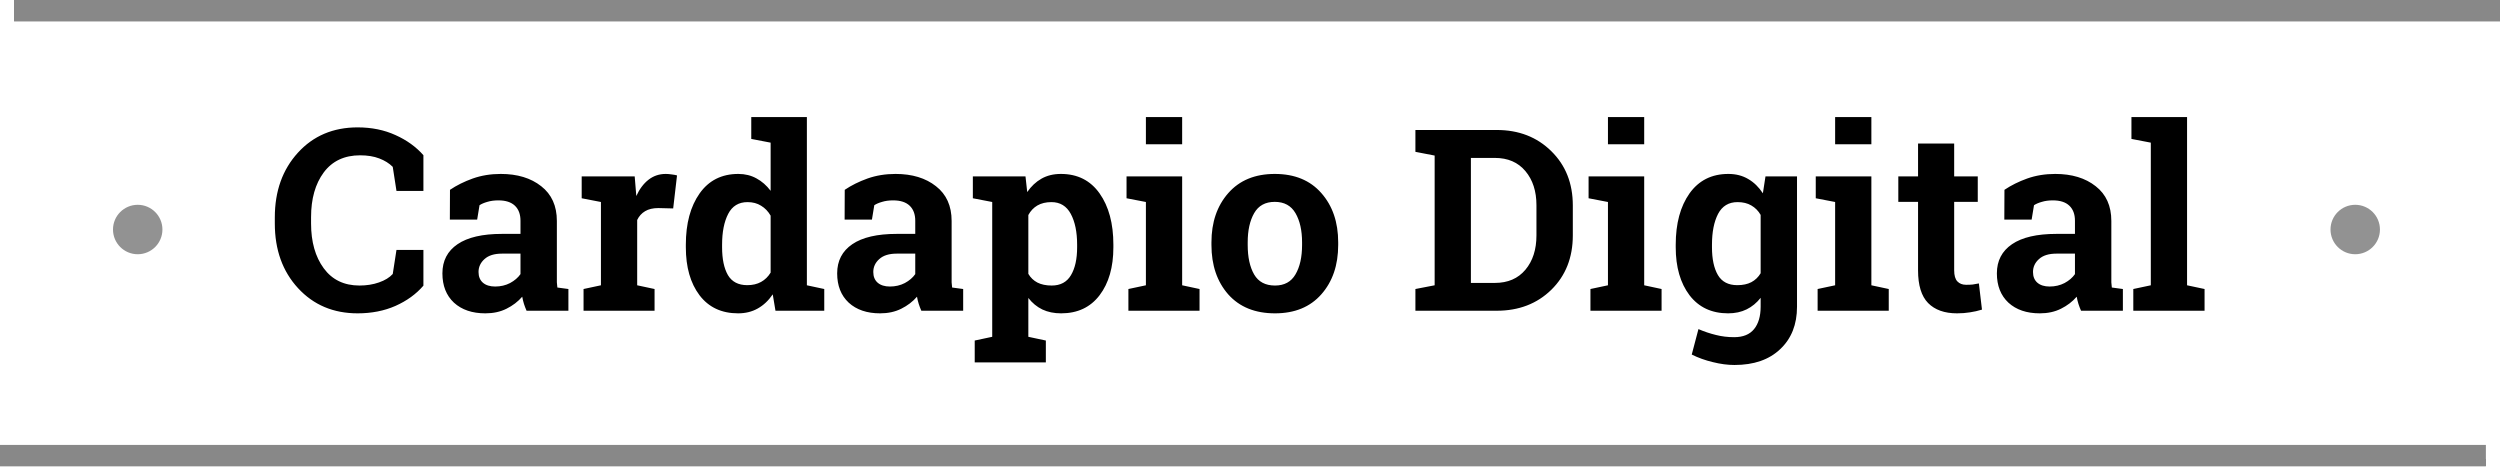
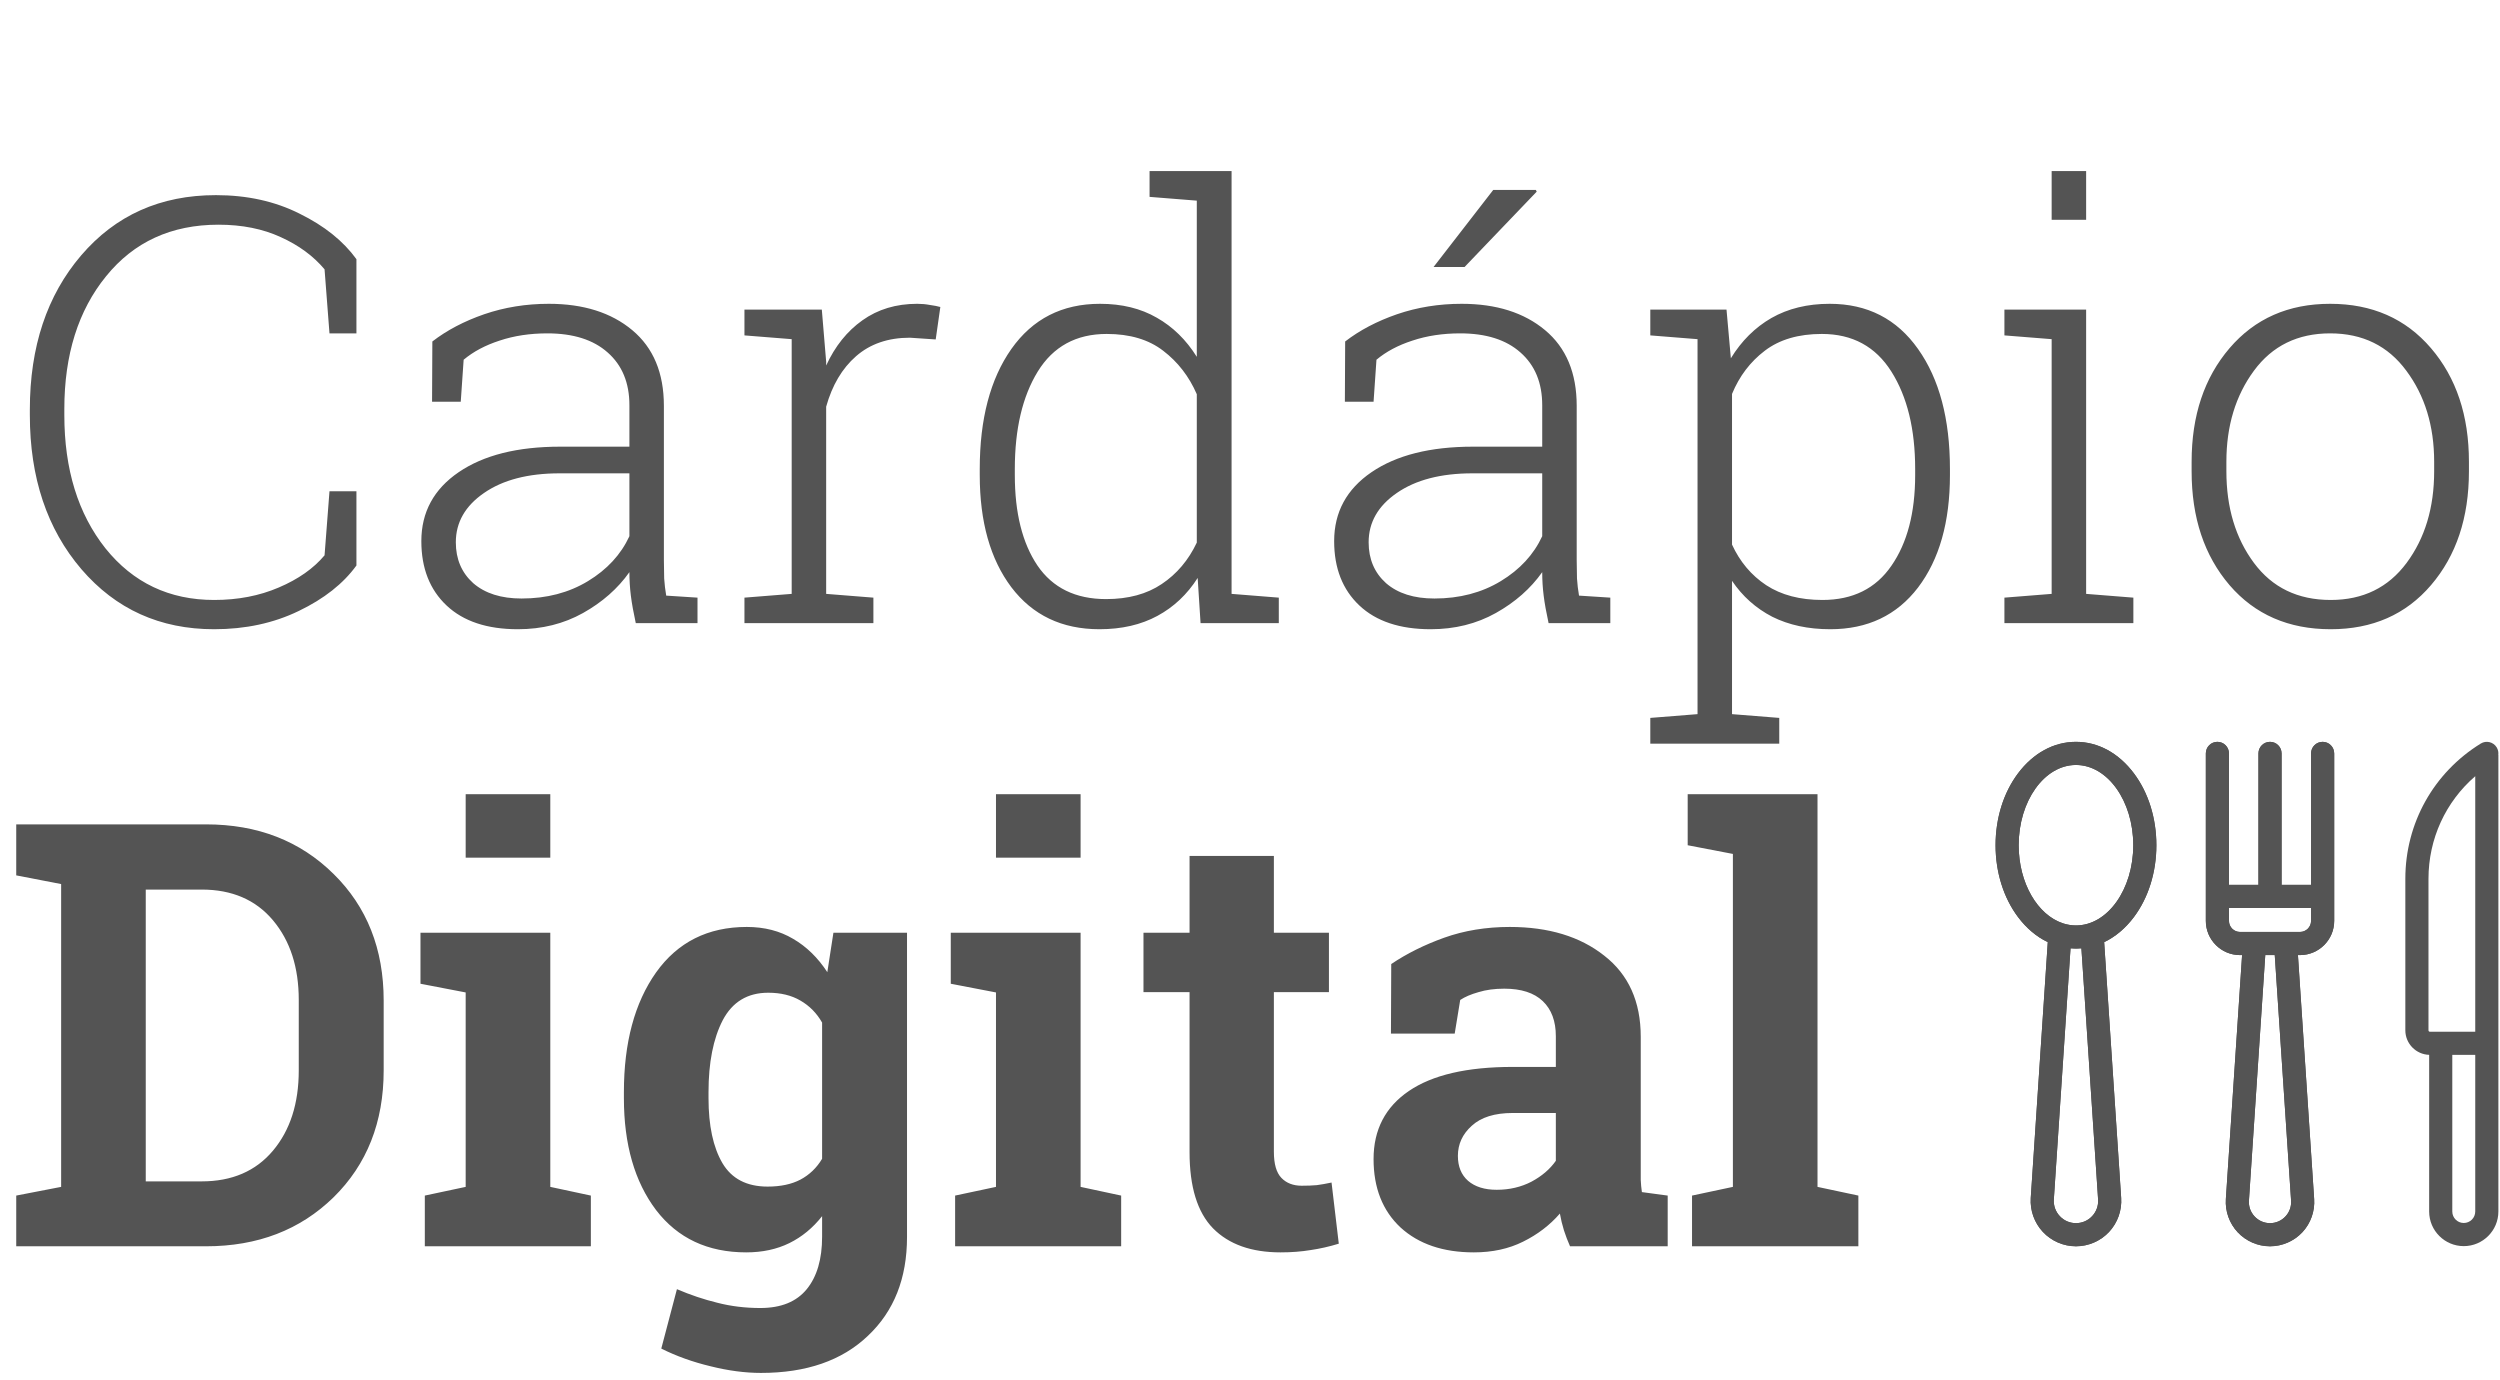
- <svg xmlns="http://www.w3.org/2000/svg" width="354" height="66" viewBox="0 0 354 66" fill="none">
-   <path d="M59.955 27.037H56.141L55.613 23.627C55.109 23.123 54.471 22.725 53.697 22.432C52.935 22.139 52.033 21.992 50.99 21.992C48.764 21.992 47.047 22.801 45.84 24.418C44.645 26.035 44.047 28.145 44.047 30.746V31.643C44.047 34.244 44.645 36.359 45.84 37.988C47.035 39.617 48.723 40.432 50.902 40.432C51.91 40.432 52.83 40.285 53.662 39.992C54.506 39.699 55.156 39.301 55.613 38.797L56.141 35.387H59.955V40.449C58.924 41.645 57.605 42.6 56 43.315C54.406 44.018 52.619 44.369 50.639 44.369C47.205 44.369 44.393 43.18 42.201 40.801C40.01 38.422 38.914 35.369 38.914 31.643V30.781C38.914 27.066 40.004 24.014 42.184 21.623C44.363 19.232 47.182 18.037 50.639 18.037C52.619 18.037 54.406 18.4 56 19.127C57.594 19.842 58.912 20.791 59.955 21.975V27.037ZM74.562 44C74.422 43.684 74.299 43.361 74.193 43.033C74.088 42.693 74.006 42.353 73.947 42.014C73.338 42.717 72.594 43.285 71.715 43.719C70.848 44.152 69.852 44.369 68.727 44.369C66.863 44.369 65.381 43.865 64.279 42.857C63.19 41.838 62.645 40.455 62.645 38.709C62.645 36.928 63.359 35.551 64.789 34.578C66.219 33.605 68.316 33.119 71.082 33.119H73.701V31.256C73.701 30.342 73.438 29.633 72.91 29.129C72.383 28.625 71.603 28.373 70.572 28.373C69.986 28.373 69.465 28.443 69.008 28.584C68.551 28.713 68.182 28.871 67.9 29.059L67.566 31.098H63.699L63.717 26.879C64.654 26.246 65.727 25.713 66.934 25.279C68.152 24.846 69.477 24.629 70.906 24.629C73.262 24.629 75.172 25.209 76.637 26.369C78.113 27.518 78.852 29.158 78.852 31.291V39.148C78.852 39.441 78.852 39.717 78.852 39.975C78.863 40.232 78.887 40.478 78.922 40.713L80.486 40.924V44H74.562ZM70.115 40.572C70.889 40.572 71.592 40.408 72.225 40.08C72.857 39.74 73.35 39.318 73.701 38.815V35.914H71.082C69.992 35.914 69.166 36.172 68.603 36.688C68.041 37.191 67.76 37.801 67.76 38.516C67.76 39.16 67.965 39.664 68.375 40.027C68.797 40.391 69.377 40.572 70.115 40.572ZM82.631 40.924L85.092 40.397V28.602L82.367 28.074V24.98H89.873L90.102 27.758C90.547 26.773 91.121 26.006 91.824 25.455C92.527 24.904 93.342 24.629 94.268 24.629C94.537 24.629 94.818 24.652 95.111 24.699C95.416 24.734 95.668 24.781 95.867 24.84L95.322 29.516L93.213 29.463C92.463 29.463 91.842 29.609 91.35 29.902C90.857 30.195 90.482 30.611 90.225 31.15V40.397L92.686 40.924V44H82.631V40.924ZM109.42 41.68C108.822 42.559 108.113 43.227 107.293 43.684C106.484 44.141 105.559 44.369 104.516 44.369C102.172 44.369 100.35 43.514 99.049 41.803C97.76 40.092 97.115 37.83 97.115 35.018V34.648C97.115 31.648 97.766 29.229 99.066 27.389C100.367 25.549 102.195 24.629 104.551 24.629C105.5 24.629 106.355 24.84 107.117 25.262C107.879 25.672 108.547 26.258 109.121 27.02V20.199L106.379 19.672V16.578H109.121H114.254V40.397L116.715 40.924V44H109.807L109.42 41.68ZM102.248 35.018C102.248 36.682 102.523 37.994 103.074 38.955C103.637 39.904 104.551 40.379 105.816 40.379C106.566 40.379 107.217 40.227 107.768 39.922C108.318 39.617 108.77 39.178 109.121 38.603V30.535C108.77 29.926 108.318 29.457 107.768 29.129C107.229 28.789 106.59 28.619 105.852 28.619C104.598 28.619 103.684 29.176 103.109 30.289C102.535 31.402 102.248 32.855 102.248 34.648V35.018ZM130.461 44C130.32 43.684 130.197 43.361 130.092 43.033C129.986 42.693 129.904 42.353 129.846 42.014C129.236 42.717 128.492 43.285 127.613 43.719C126.746 44.152 125.75 44.369 124.625 44.369C122.762 44.369 121.279 43.865 120.178 42.857C119.088 41.838 118.543 40.455 118.543 38.709C118.543 36.928 119.258 35.551 120.688 34.578C122.117 33.605 124.215 33.119 126.98 33.119H129.6V31.256C129.6 30.342 129.336 29.633 128.809 29.129C128.281 28.625 127.502 28.373 126.471 28.373C125.885 28.373 125.363 28.443 124.906 28.584C124.449 28.713 124.08 28.871 123.799 29.059L123.465 31.098H119.598L119.615 26.879C120.553 26.246 121.625 25.713 122.832 25.279C124.051 24.846 125.375 24.629 126.805 24.629C129.16 24.629 131.07 25.209 132.535 26.369C134.012 27.518 134.75 29.158 134.75 31.291V39.148C134.75 39.441 134.75 39.717 134.75 39.975C134.762 40.232 134.785 40.478 134.82 40.713L136.385 40.924V44H130.461ZM126.014 40.572C126.787 40.572 127.49 40.408 128.123 40.08C128.756 39.74 129.248 39.318 129.6 38.815V35.914H126.98C125.891 35.914 125.064 36.172 124.502 36.688C123.939 37.191 123.658 37.801 123.658 38.516C123.658 39.16 123.863 39.664 124.273 40.027C124.695 40.391 125.275 40.572 126.014 40.572ZM137.756 28.074V24.98H145.209L145.455 27.195C146.018 26.375 146.691 25.742 147.477 25.297C148.262 24.852 149.176 24.629 150.219 24.629C152.574 24.629 154.402 25.549 155.703 27.389C157.004 29.229 157.654 31.648 157.654 34.648V35.018C157.654 37.83 157.004 40.092 155.703 41.803C154.402 43.514 152.586 44.369 150.254 44.369C149.258 44.369 148.373 44.188 147.6 43.824C146.826 43.449 146.164 42.904 145.613 42.19V47.691L148.092 48.219V51.312H138.02V48.219L140.498 47.691V28.602L137.756 28.074ZM152.521 34.648C152.521 32.855 152.223 31.402 151.625 30.289C151.027 29.176 150.113 28.619 148.883 28.619C148.109 28.619 147.447 28.777 146.896 29.094C146.357 29.41 145.93 29.861 145.613 30.447V38.779C145.93 39.318 146.357 39.728 146.896 40.01C147.447 40.291 148.121 40.432 148.918 40.432C150.16 40.432 151.068 39.945 151.643 38.973C152.229 38 152.521 36.682 152.521 35.018V34.648ZM159.781 40.924L162.26 40.397V28.602L159.518 28.074V24.98H167.393V40.397L169.854 40.924V44H159.781V40.924ZM167.393 20.428H162.26V16.578H167.393V20.428ZM171.541 34.315C171.541 31.479 172.332 29.158 173.914 27.354C175.508 25.537 177.705 24.629 180.506 24.629C183.318 24.629 185.516 25.531 187.098 27.336C188.691 29.141 189.488 31.467 189.488 34.315V34.684C189.488 37.543 188.691 39.875 187.098 41.68C185.516 43.473 183.33 44.369 180.541 44.369C177.717 44.369 175.508 43.473 173.914 41.68C172.332 39.875 171.541 37.543 171.541 34.684V34.315ZM176.674 34.684C176.674 36.418 176.979 37.812 177.588 38.867C178.197 39.91 179.182 40.432 180.541 40.432C181.865 40.432 182.832 39.904 183.441 38.85C184.062 37.795 184.373 36.406 184.373 34.684V34.315C184.373 32.627 184.062 31.25 183.441 30.184C182.82 29.117 181.842 28.584 180.506 28.584C179.17 28.584 178.197 29.117 177.588 30.184C176.979 31.25 176.674 32.627 176.674 34.315V34.684ZM211.936 18.406C215.064 18.406 217.643 19.408 219.67 21.412C221.697 23.404 222.711 25.965 222.711 29.094V33.33C222.711 36.471 221.697 39.037 219.67 41.029C217.643 43.01 215.064 44 211.936 44H200.422V40.924L203.146 40.397V22.027L200.422 21.5V18.406H203.146H211.936ZM208.279 22.361V40.062H211.672C213.512 40.062 214.953 39.441 215.996 38.199C217.039 36.957 217.561 35.334 217.561 33.33V29.059C217.561 27.078 217.039 25.467 215.996 24.225C214.953 22.982 213.512 22.361 211.672 22.361H208.279ZM225.207 40.924L227.686 40.397V28.602L224.943 28.074V24.98H232.818V40.397L235.279 40.924V44H225.207V40.924ZM232.818 20.428H227.686V16.578H232.818V20.428ZM237.283 34.648C237.283 31.648 237.934 29.229 239.234 27.389C240.547 25.549 242.381 24.629 244.736 24.629C245.803 24.629 246.74 24.869 247.549 25.35C248.357 25.818 249.049 26.492 249.623 27.371L249.992 24.98H254.457V43.438C254.457 45.945 253.666 47.943 252.084 49.432C250.514 50.932 248.352 51.682 245.598 51.682C244.637 51.682 243.617 51.547 242.539 51.277C241.461 51.02 240.465 50.662 239.551 50.205L240.5 46.602C241.32 46.953 242.141 47.228 242.961 47.428C243.781 47.639 244.648 47.744 245.562 47.744C246.816 47.744 247.754 47.363 248.375 46.602C248.996 45.84 249.307 44.779 249.307 43.42V42.172C248.744 42.887 248.082 43.432 247.32 43.807C246.559 44.182 245.686 44.369 244.701 44.369C242.369 44.369 240.547 43.514 239.234 41.803C237.934 40.08 237.283 37.818 237.283 35.018V34.648ZM242.416 35.018C242.416 36.682 242.697 37.994 243.26 38.955C243.822 39.904 244.736 40.379 246.002 40.379C246.787 40.379 247.449 40.238 247.988 39.957C248.539 39.664 248.979 39.242 249.307 38.691V30.43C248.979 29.855 248.539 29.41 247.988 29.094C247.449 28.777 246.799 28.619 246.037 28.619C244.783 28.619 243.863 29.176 243.277 30.289C242.703 31.402 242.416 32.855 242.416 34.648V35.018ZM257.375 40.924L259.854 40.397V28.602L257.111 28.074V24.98H264.986V40.397L267.447 40.924V44H257.375V40.924ZM264.986 20.428H259.854V16.578H264.986V20.428ZM276.711 20.322V24.98H280.051V28.584H276.711V38.27C276.711 39.008 276.863 39.535 277.168 39.852C277.473 40.168 277.883 40.326 278.398 40.326C278.75 40.326 279.055 40.315 279.312 40.291C279.582 40.256 279.881 40.203 280.209 40.133L280.648 43.842C280.074 44.018 279.506 44.147 278.943 44.228C278.381 44.322 277.771 44.369 277.115 44.369C275.346 44.369 273.98 43.883 273.02 42.91C272.07 41.938 271.596 40.397 271.596 38.287V28.584H268.801V24.98H271.596V20.322H276.711ZM294.676 44C294.535 43.684 294.412 43.361 294.307 43.033C294.201 42.693 294.119 42.353 294.061 42.014C293.451 42.717 292.707 43.285 291.828 43.719C290.961 44.152 289.965 44.369 288.84 44.369C286.977 44.369 285.494 43.865 284.393 42.857C283.303 41.838 282.758 40.455 282.758 38.709C282.758 36.928 283.473 35.551 284.902 34.578C286.332 33.605 288.43 33.119 291.195 33.119H293.814V31.256C293.814 30.342 293.551 29.633 293.023 29.129C292.496 28.625 291.717 28.373 290.686 28.373C290.1 28.373 289.578 28.443 289.121 28.584C288.664 28.713 288.295 28.871 288.014 29.059L287.68 31.098H283.812L283.83 26.879C284.768 26.246 285.84 25.713 287.047 25.279C288.266 24.846 289.59 24.629 291.02 24.629C293.375 24.629 295.285 25.209 296.75 26.369C298.227 27.518 298.965 29.158 298.965 31.291V39.148C298.965 39.441 298.965 39.717 298.965 39.975C298.977 40.232 299 40.478 299.035 40.713L300.6 40.924V44H294.676ZM290.229 40.572C291.002 40.572 291.705 40.408 292.338 40.08C292.971 39.74 293.463 39.318 293.814 38.815V35.914H291.195C290.105 35.914 289.279 36.172 288.717 36.688C288.154 37.191 287.873 37.801 287.873 38.516C287.873 39.16 288.078 39.664 288.488 40.027C288.91 40.391 289.49 40.572 290.229 40.572ZM301.812 19.672V16.578H309.688V40.397L312.166 40.924V44H302.076V40.924L304.555 40.397V20.199L301.812 19.672Z" fill="black" />
-   <line x1="2" y1="1.5" x2="354" y2="1.5" stroke="#888888" stroke-width="3" />
-   <line y1="65.5" x2="352" y2="65.5" stroke="#888888" />
-   <line x1="2" y1="1.5" x2="354" y2="1.5" stroke="#888888" stroke-width="3" />
-   <line y1="65.5" x2="352" y2="65.5" stroke="#888888" />
-   <line x1="2" y1="1.5" x2="354" y2="1.5" stroke="#888888" stroke-width="3" />
-   <line y1="65.5" x2="352" y2="65.5" stroke="#888888" />
-   <line y1="64.5" x2="352" y2="64.5" stroke="#888888" stroke-width="3" />
-   <circle cx="333.5" cy="32.5" r="3.5" fill="#929292" />
-   <circle cx="19.5" cy="32.5" r="3.5" fill="#929292" />
+ <svg xmlns="http://www.w3.org/2000/svg" width="337" height="186" viewBox="0 0 337 186" fill="none">
+   <path d="M27.773 111.125C34.727 111.125 40.456 113.352 44.961 117.805C49.466 122.232 51.719 127.922 51.719 134.875V144.289C51.719 151.268 49.466 156.971 44.961 161.398C40.456 165.799 34.727 168 27.773 168H2.188V161.164L8.242 159.992V119.172L2.188 118V111.125H8.242H27.773ZM19.648 119.914V159.25H27.188C31.276 159.25 34.479 157.87 36.797 155.109C39.115 152.349 40.273 148.742 40.273 144.289V134.797C40.273 130.396 39.115 126.815 36.797 124.055C34.479 121.294 31.276 119.914 27.188 119.914H19.648ZM57.266 161.164L62.773 159.992V133.781L56.68 132.609V125.734H74.18V159.992L79.648 161.164V168H57.266V161.164ZM74.18 115.617H62.773V107.062H74.18V115.617ZM84.102 147.219C84.102 140.552 85.547 135.174 88.438 131.086C91.354 126.997 95.43 124.953 100.664 124.953C103.034 124.953 105.117 125.487 106.914 126.555C108.711 127.596 110.247 129.094 111.523 131.047L112.344 125.734H122.266V166.75C122.266 172.323 120.508 176.763 116.992 180.07C113.503 183.404 108.698 185.07 102.578 185.07C100.443 185.07 98.177 184.771 95.781 184.172C93.385 183.599 91.172 182.805 89.141 181.789L91.25 173.781C93.073 174.562 94.896 175.174 96.719 175.617C98.542 176.086 100.469 176.32 102.5 176.32C105.286 176.32 107.37 175.474 108.75 173.781C110.13 172.089 110.82 169.732 110.82 166.711V163.938C109.57 165.526 108.099 166.737 106.406 167.57C104.714 168.404 102.773 168.82 100.586 168.82C95.404 168.82 91.354 166.919 88.438 163.117C85.547 159.289 84.102 154.263 84.102 148.039V147.219ZM95.508 148.039C95.508 151.737 96.133 154.654 97.383 156.789C98.633 158.898 100.664 159.953 103.477 159.953C105.221 159.953 106.693 159.641 107.891 159.016C109.115 158.365 110.091 157.427 110.82 156.203V137.844C110.091 136.568 109.115 135.578 107.891 134.875C106.693 134.172 105.247 133.82 103.555 133.82C100.768 133.82 98.724 135.057 97.422 137.531C96.146 140.005 95.508 143.234 95.508 147.219V148.039ZM128.75 161.164L134.258 159.992V133.781L128.164 132.609V125.734H145.664V159.992L151.133 161.164V168H128.75V161.164ZM145.664 115.617H134.258V107.062H145.664V115.617ZM171.719 115.383V125.734H179.141V133.742H171.719V155.266C171.719 156.906 172.057 158.078 172.734 158.781C173.411 159.484 174.323 159.836 175.469 159.836C176.25 159.836 176.927 159.81 177.5 159.758C178.099 159.68 178.763 159.562 179.492 159.406L180.469 167.648C179.193 168.039 177.93 168.326 176.68 168.508C175.43 168.716 174.076 168.82 172.617 168.82C168.685 168.82 165.651 167.74 163.516 165.578C161.406 163.417 160.352 159.992 160.352 155.305V133.742H154.141V125.734H160.352V115.383H171.719ZM211.641 168C211.328 167.297 211.055 166.581 210.82 165.852C210.586 165.096 210.404 164.341 210.273 163.586C208.919 165.148 207.266 166.411 205.312 167.375C203.385 168.339 201.172 168.82 198.672 168.82C194.531 168.82 191.237 167.701 188.789 165.461C186.367 163.195 185.156 160.122 185.156 156.242C185.156 152.284 186.745 149.224 189.922 147.062C193.099 144.901 197.76 143.82 203.906 143.82H209.727V139.68C209.727 137.648 209.141 136.073 207.969 134.953C206.797 133.833 205.065 133.273 202.773 133.273C201.471 133.273 200.312 133.43 199.297 133.742C198.281 134.029 197.461 134.38 196.836 134.797L196.094 139.328H187.5L187.539 129.953C189.622 128.547 192.005 127.362 194.688 126.398C197.396 125.435 200.339 124.953 203.516 124.953C208.75 124.953 212.995 126.242 216.25 128.82C219.531 131.372 221.172 135.018 221.172 139.758V157.219C221.172 157.87 221.172 158.482 221.172 159.055C221.198 159.628 221.25 160.174 221.328 160.695L224.805 161.164V168H211.641ZM201.758 160.383C203.477 160.383 205.039 160.018 206.445 159.289C207.852 158.534 208.945 157.596 209.727 156.477V150.031H203.906C201.484 150.031 199.648 150.604 198.398 151.75C197.148 152.87 196.523 154.224 196.523 155.812C196.523 157.245 196.979 158.365 197.891 159.172C198.828 159.979 200.117 160.383 201.758 160.383ZM227.5 113.938V107.062H245V159.992L250.508 161.164V168H228.086V161.164L233.594 159.992V115.109L227.5 113.938Z" fill="#545454" />
+   <path d="M287.651 104.248C285.596 101.509 282.822 100 279.84 100C276.858 100 274.085 101.509 272.03 104.248C270.076 106.853 269 110.293 269 113.934C269 117.574 270.076 121.014 272.03 123.619C273.173 125.143 274.539 126.285 276.039 126.999L273.745 161.485C273.633 163.165 274.229 164.834 275.38 166.064C276.531 167.294 278.157 167.999 279.841 167.999C281.525 167.999 283.15 167.294 284.301 166.065C285.451 164.835 286.047 163.166 285.935 161.485L283.642 126.999C285.142 126.285 286.508 125.144 287.651 123.62C289.604 121.014 290.681 117.574 290.681 113.934C290.681 110.294 289.605 106.854 287.651 104.248ZM282.023 163.934C281.452 164.544 280.677 164.88 279.841 164.88C279.004 164.88 278.229 164.544 277.657 163.933C277.086 163.322 276.802 162.526 276.857 161.692L279.109 127.834C279.351 127.854 279.595 127.868 279.84 127.868C280.086 127.868 280.329 127.854 280.571 127.834L282.823 161.692C282.878 162.527 282.594 163.323 282.023 163.934ZM279.84 124.749C279.282 124.749 278.737 124.663 278.211 124.504C278.168 124.488 278.124 124.474 278.079 124.461C274.668 123.342 272.119 119.048 272.119 113.934C272.119 107.971 275.583 103.119 279.84 103.119C284.098 103.119 287.562 107.971 287.562 113.934C287.562 119.897 284.098 124.749 279.84 124.749Z" fill="#545454" />
+   <path d="M336.782 140.63V101.756L336.769 101.762C336.814 101.418 336.746 101.057 336.549 100.74C336.097 100.007 335.136 99.78 334.403 100.233C328.04 104.167 324.241 110.98 324.24 118.459C324.24 118.46 324.24 118.461 324.24 118.462V138.886C324.24 140.678 325.672 142.137 327.45 142.192V163.311C327.45 165.884 329.543 167.978 332.116 167.978C334.689 167.978 336.782 165.884 336.782 163.311V140.638C336.782 140.635 336.782 140.633 336.782 140.63ZM327.551 139.078C327.445 139.078 327.359 138.992 327.359 138.886V118.465C327.359 118.464 327.359 118.463 327.359 118.463C327.359 113.068 329.672 108.078 333.663 104.632V139.078H327.551ZM333.663 163.312C333.663 164.165 332.969 164.859 332.116 164.859C331.263 164.859 330.569 164.165 330.569 163.312V142.197H333.663V163.312Z" fill="#545454" />
+   <path d="M287.651 104.248C285.596 101.509 282.822 100 279.84 100C276.858 100 274.085 101.509 272.03 104.248C270.076 106.853 269 110.293 269 113.934C269 117.574 270.076 121.014 272.03 123.619C273.173 125.143 274.539 126.285 276.039 126.999L273.745 161.485C273.633 163.165 274.229 164.834 275.38 166.064C276.531 167.294 278.157 167.999 279.841 167.999C281.525 167.999 283.15 167.294 284.301 166.065C285.451 164.835 286.047 163.166 285.935 161.485L283.642 126.999C285.142 126.285 286.508 125.144 287.651 123.62C289.604 121.014 290.681 117.574 290.681 113.934C290.681 110.294 289.605 106.854 287.651 104.248ZM282.023 163.934C281.452 164.544 280.677 164.88 279.841 164.88C279.004 164.88 278.229 164.544 277.657 163.933C277.086 163.322 276.802 162.526 276.857 161.692L279.109 127.834C279.351 127.854 279.595 127.868 279.84 127.868C280.086 127.868 280.329 127.854 280.571 127.834L282.823 161.692C282.878 162.527 282.594 163.323 282.023 163.934ZM279.84 124.749C279.282 124.749 278.737 124.663 278.211 124.504C278.168 124.488 278.124 124.474 278.079 124.461C274.668 123.342 272.119 119.048 272.119 113.934C272.119 107.971 275.583 103.119 279.84 103.119C284.098 103.119 287.562 107.971 287.562 113.934C287.562 119.897 284.098 124.749 279.84 124.749Z" fill="#545454" />
+   <path d="M313.091 100C312.23 100 311.531 100.699 311.531 101.56V119.277H307.558V101.56C307.558 100.699 306.859 100 305.998 100C305.137 100 304.438 100.699 304.438 101.56V119.277H300.465V101.56C300.465 100.699 299.766 100 298.905 100C298.044 100 297.345 100.699 297.345 101.56V124.136C297.345 126.678 299.414 128.746 301.956 128.746H302.233L300.045 161.637C299.935 163.278 300.517 164.908 301.641 166.109C302.765 167.311 304.353 168 305.998 168C307.643 168 309.231 167.311 310.355 166.109C311.479 164.908 312.06 163.278 311.95 161.638L309.762 128.746H310.04C312.582 128.746 314.651 126.678 314.651 124.136V101.56C314.65 100.699 313.952 100 313.091 100ZM308.077 163.978C307.532 164.56 306.794 164.881 305.998 164.881C305.201 164.881 304.463 164.56 303.919 163.978C303.375 163.397 303.104 162.639 303.157 161.845L305.359 128.746H306.636L308.838 161.845C308.891 162.639 308.621 163.397 308.077 163.978ZM311.531 124.136C311.531 124.958 310.862 125.627 310.04 125.627H303.848C303.846 125.627 303.844 125.627 303.842 125.627H301.956C301.134 125.627 300.465 124.958 300.465 124.136V122.396H311.531V124.136Z" fill="#545454" />
+   <path d="M313.091 100C312.23 100 311.531 100.699 311.531 101.56V119.277H307.558V101.56C307.558 100.699 306.859 100 305.998 100C305.137 100 304.438 100.699 304.438 101.56V119.277H300.465V101.56C300.465 100.699 299.766 100 298.905 100C298.044 100 297.345 100.699 297.345 101.56V124.136C297.345 126.678 299.414 128.746 301.956 128.746H302.233L300.045 161.637C299.935 163.278 300.517 164.908 301.641 166.109C302.765 167.311 304.353 168 305.998 168C307.643 168 309.231 167.311 310.355 166.109C311.479 164.908 312.06 163.278 311.95 161.638L309.762 128.746H310.04C312.582 128.746 314.651 126.678 314.651 124.136V101.56C314.65 100.699 313.952 100 313.091 100ZM308.077 163.978C307.532 164.56 306.794 164.881 305.998 164.881C305.201 164.881 304.463 164.56 303.919 163.978C303.375 163.397 303.104 162.639 303.157 161.845L305.359 128.746H306.636L308.838 161.845C308.891 162.639 308.621 163.397 308.077 163.978ZM311.531 124.136C311.531 124.958 310.862 125.627 310.04 125.627H303.848C303.846 125.627 303.844 125.627 303.842 125.627H301.956C301.134 125.627 300.465 124.958 300.465 124.136V122.396H311.531V124.136Z" fill="#545454" />
+   <path d="M48.047 44.938H44.414L43.75 36.305C42.24 34.508 40.273 33.062 37.852 31.969C35.43 30.849 32.63 30.289 29.453 30.289C23.099 30.289 18.047 32.607 14.297 37.242C10.547 41.852 8.672 47.815 8.672 55.133V55.953C8.672 63.271 10.521 69.26 14.219 73.922C17.943 78.557 22.826 80.875 28.867 80.875C32.07 80.875 34.974 80.315 37.578 79.195C40.208 78.076 42.266 76.63 43.75 74.859L44.414 66.227H48.047V76.227C46.276 78.674 43.685 80.719 40.273 82.359C36.888 84 33.086 84.82 28.867 84.82C21.576 84.82 15.612 82.125 10.977 76.734C6.341 71.318 4.023 64.391 4.023 55.953V55.211C4.023 46.747 6.328 39.82 10.938 34.43C15.573 29.013 21.628 26.305 29.102 26.305C33.32 26.305 37.083 27.138 40.391 28.805C43.724 30.445 46.276 32.49 48.047 34.938V44.938ZM85.703 84C85.391 82.568 85.169 81.331 85.039 80.289C84.909 79.247 84.844 78.193 84.844 77.125C83.281 79.338 81.198 81.174 78.594 82.633C75.99 84.091 73.06 84.82 69.805 84.82C65.664 84.82 62.461 83.753 60.195 81.617C57.93 79.482 56.797 76.591 56.797 72.945C56.797 69.039 58.477 65.94 61.836 63.648C65.195 61.357 69.753 60.211 75.508 60.211H84.844V54.625C84.844 51.604 83.867 49.234 81.914 47.516C79.987 45.797 77.279 44.938 73.789 44.938C71.445 44.938 69.297 45.263 67.344 45.914C65.417 46.539 63.802 47.398 62.5 48.492L62.109 54.156H58.242L58.281 46.031C60.234 44.521 62.565 43.297 65.273 42.359C68.008 41.422 70.912 40.953 73.984 40.953C78.646 40.953 82.396 42.138 85.234 44.508C88.073 46.878 89.492 50.276 89.492 54.703V75.484C89.492 76.344 89.505 77.177 89.531 77.984C89.583 78.766 89.674 79.534 89.805 80.289L94.023 80.562V84H85.703ZM70.312 80.68C73.698 80.68 76.68 79.898 79.258 78.336C81.836 76.773 83.698 74.755 84.844 72.281V63.805H75.43C71.185 63.805 67.787 64.69 65.234 66.461C62.708 68.206 61.445 70.419 61.445 73.102C61.445 75.367 62.227 77.203 63.789 78.609C65.378 79.99 67.552 80.68 70.312 80.68ZM110.781 41.734L111.367 48.766V49.273C112.565 46.669 114.193 44.638 116.25 43.18C118.333 41.695 120.794 40.953 123.633 40.953C124.232 40.953 124.805 41.005 125.352 41.109C125.924 41.188 126.393 41.279 126.758 41.383L126.133 45.758L122.656 45.523C119.714 45.523 117.292 46.357 115.391 48.023C113.516 49.664 112.174 51.93 111.367 54.82V80.055L117.734 80.562V84H100.352V80.562L106.719 80.055V45.719L100.352 45.211V41.734H106.719H110.781ZM161.445 77.906C160.039 80.12 158.229 81.826 156.016 83.023C153.802 84.221 151.198 84.82 148.203 84.82C143.151 84.82 139.193 82.932 136.328 79.156C133.49 75.38 132.07 70.341 132.07 64.039V63.219C132.07 56.474 133.49 51.083 136.328 47.047C139.193 42.984 143.177 40.953 148.281 40.953C151.224 40.953 153.776 41.578 155.938 42.828C158.099 44.052 159.896 45.81 161.328 48.102V27.047L154.961 26.539V23.062H161.328H166.016V80.055L172.383 80.562V84H161.836L161.445 77.906ZM136.797 64.039C136.797 69.143 137.812 73.206 139.844 76.227C141.901 79.247 144.987 80.758 149.102 80.758C152.096 80.758 154.596 80.081 156.602 78.727C158.633 77.372 160.208 75.51 161.328 73.141V53.141C160.286 50.745 158.776 48.792 156.797 47.281C154.844 45.771 152.305 45.016 149.18 45.016C145.065 45.016 141.966 46.708 139.883 50.094C137.826 53.453 136.797 57.828 136.797 63.219V64.039ZM208.75 84C208.438 82.568 208.216 81.331 208.086 80.289C207.956 79.247 207.891 78.193 207.891 77.125C206.328 79.338 204.245 81.174 201.641 82.633C199.036 84.091 196.107 84.82 192.852 84.82C188.711 84.82 185.508 83.753 183.242 81.617C180.977 79.482 179.844 76.591 179.844 72.945C179.844 69.039 181.523 65.94 184.883 63.648C188.242 61.357 192.799 60.211 198.555 60.211H207.891V54.625C207.891 51.604 206.914 49.234 204.961 47.516C203.034 45.797 200.326 44.938 196.836 44.938C194.492 44.938 192.344 45.263 190.391 45.914C188.464 46.539 186.849 47.398 185.547 48.492L185.156 54.156H181.289L181.328 46.031C183.281 44.521 185.612 43.297 188.32 42.359C191.055 41.422 193.958 40.953 197.031 40.953C201.693 40.953 205.443 42.138 208.281 44.508C211.12 46.878 212.539 50.276 212.539 54.703V75.484C212.539 76.344 212.552 77.177 212.578 77.984C212.63 78.766 212.721 79.534 212.852 80.289L217.07 80.562V84H208.75ZM193.359 80.68C196.745 80.68 199.727 79.898 202.305 78.336C204.883 76.773 206.745 74.755 207.891 72.281V63.805H198.477C194.232 63.805 190.833 64.69 188.281 66.461C185.755 68.206 184.492 70.419 184.492 73.102C184.492 75.367 185.273 77.203 186.836 78.609C188.424 79.99 190.599 80.68 193.359 80.68ZM201.289 25.602H207.031L207.148 25.836L197.422 35.992H193.242L201.289 25.602ZM222.461 45.211V41.734H232.734L233.32 48.297C234.753 45.953 236.576 44.143 238.789 42.867C241.029 41.591 243.646 40.953 246.641 40.953C251.719 40.953 255.69 42.984 258.555 47.047C261.419 51.083 262.852 56.474 262.852 63.219V64.039C262.852 70.367 261.419 75.419 258.555 79.195C255.69 82.945 251.745 84.82 246.719 84.82C243.75 84.82 241.146 84.26 238.906 83.141C236.693 81.995 234.883 80.38 233.477 78.297V96.266L239.844 96.773V100.25H222.461V96.773L228.828 96.266V45.719L222.461 45.211ZM258.164 63.219C258.164 57.854 257.096 53.479 254.961 50.094C252.826 46.708 249.701 45.016 245.586 45.016C242.435 45.016 239.87 45.771 237.891 47.281C235.938 48.766 234.466 50.706 233.477 53.102V73.414C234.544 75.732 236.081 77.555 238.086 78.883C240.117 80.211 242.643 80.875 245.664 80.875C249.753 80.875 252.852 79.338 254.961 76.266C257.096 73.193 258.164 69.117 258.164 64.039V63.219ZM270.195 80.562L276.562 80.055V45.719L270.195 45.211V41.734H281.211V80.055L287.578 80.562V84H270.195V80.562ZM281.211 29.625H276.562V23.062H281.211V29.625ZM295.43 62.242C295.43 56.018 297.135 50.914 300.547 46.93C303.958 42.945 308.477 40.953 314.102 40.953C319.753 40.953 324.284 42.945 327.695 46.93C331.107 50.914 332.812 56.018 332.812 62.242V63.531C332.812 69.781 331.107 74.898 327.695 78.883C324.31 82.841 319.805 84.82 314.18 84.82C308.503 84.82 303.958 82.841 300.547 78.883C297.135 74.898 295.43 69.781 295.43 63.531V62.242ZM300.117 63.531C300.117 68.427 301.354 72.542 303.828 75.875C306.302 79.208 309.753 80.875 314.18 80.875C318.529 80.875 321.94 79.208 324.414 75.875C326.888 72.542 328.125 68.427 328.125 63.531V62.242C328.125 57.425 326.875 53.336 324.375 49.977C321.901 46.617 318.477 44.938 314.102 44.938C309.727 44.938 306.302 46.617 303.828 49.977C301.354 53.336 300.117 57.425 300.117 62.242V63.531Z" fill="#545454" />
</svg>
